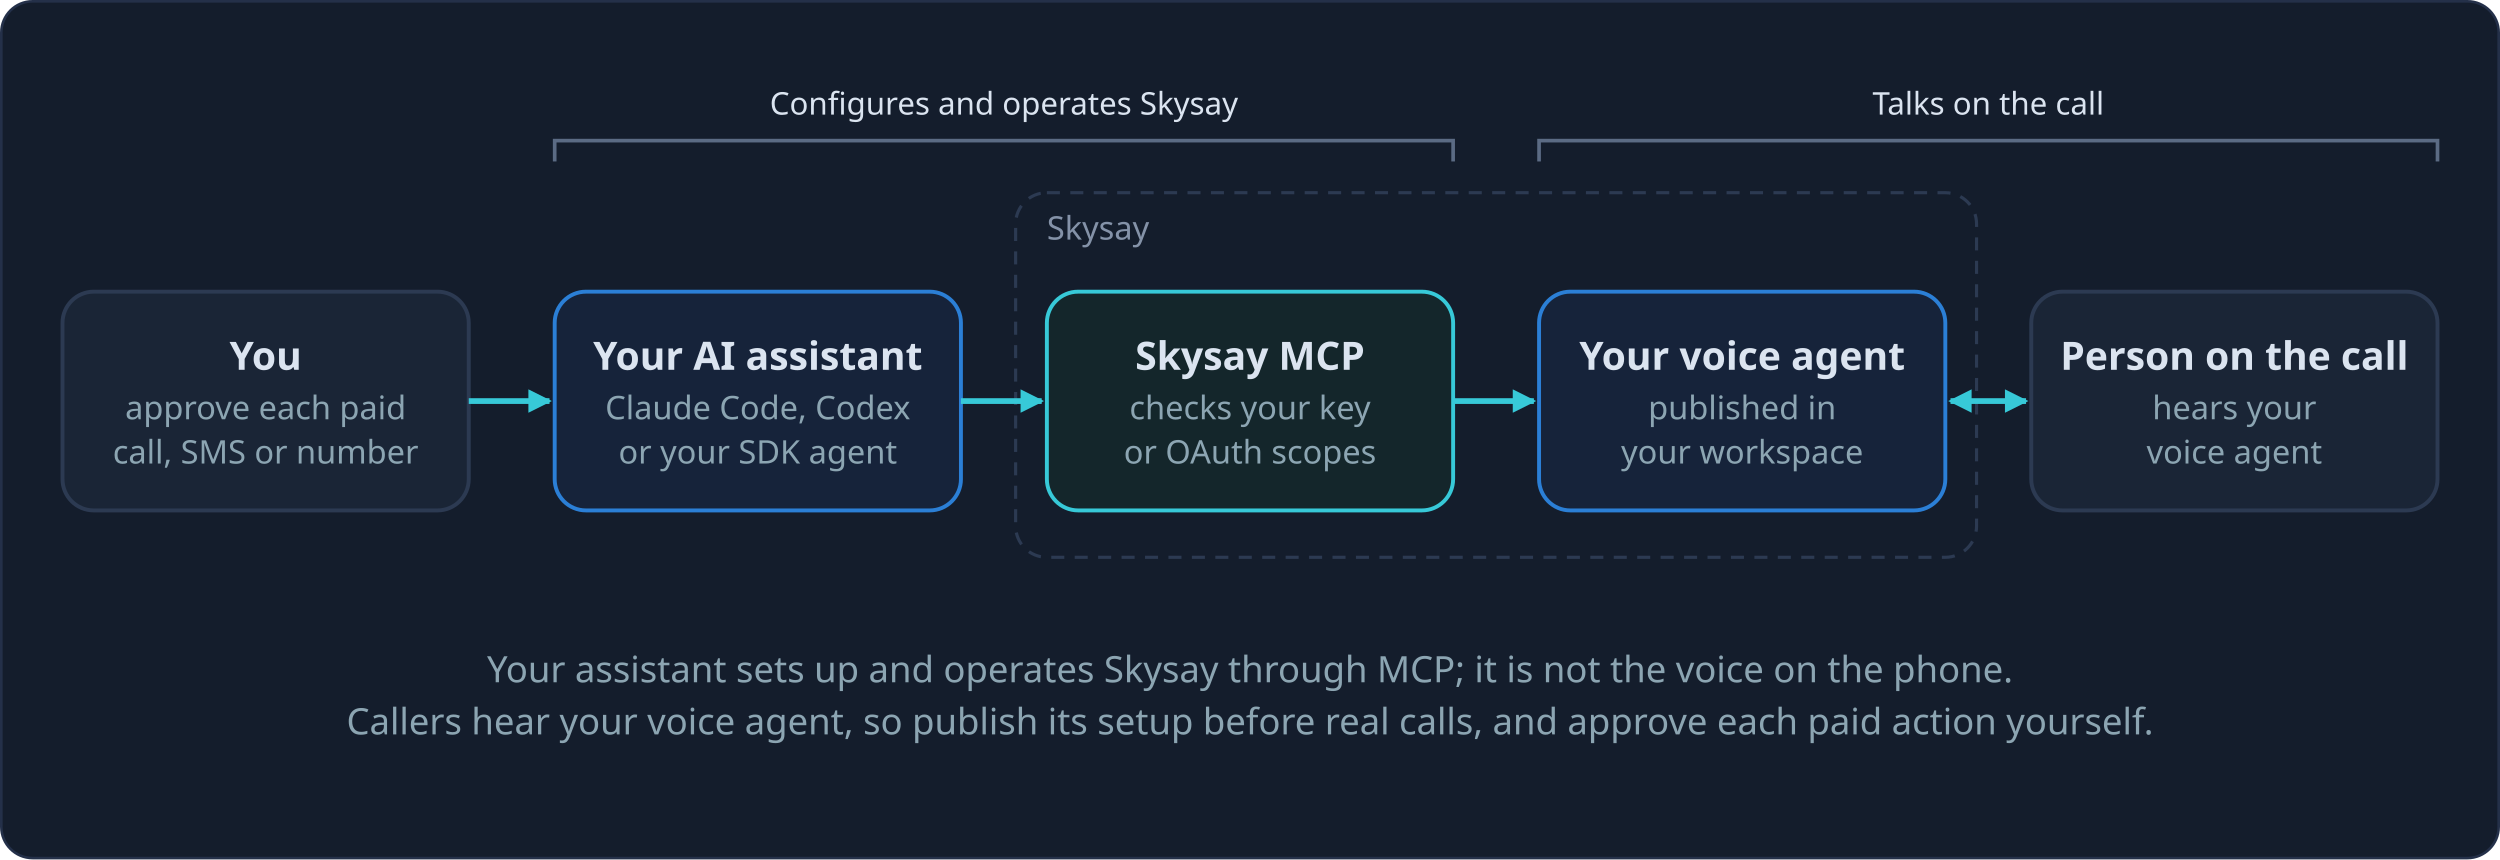
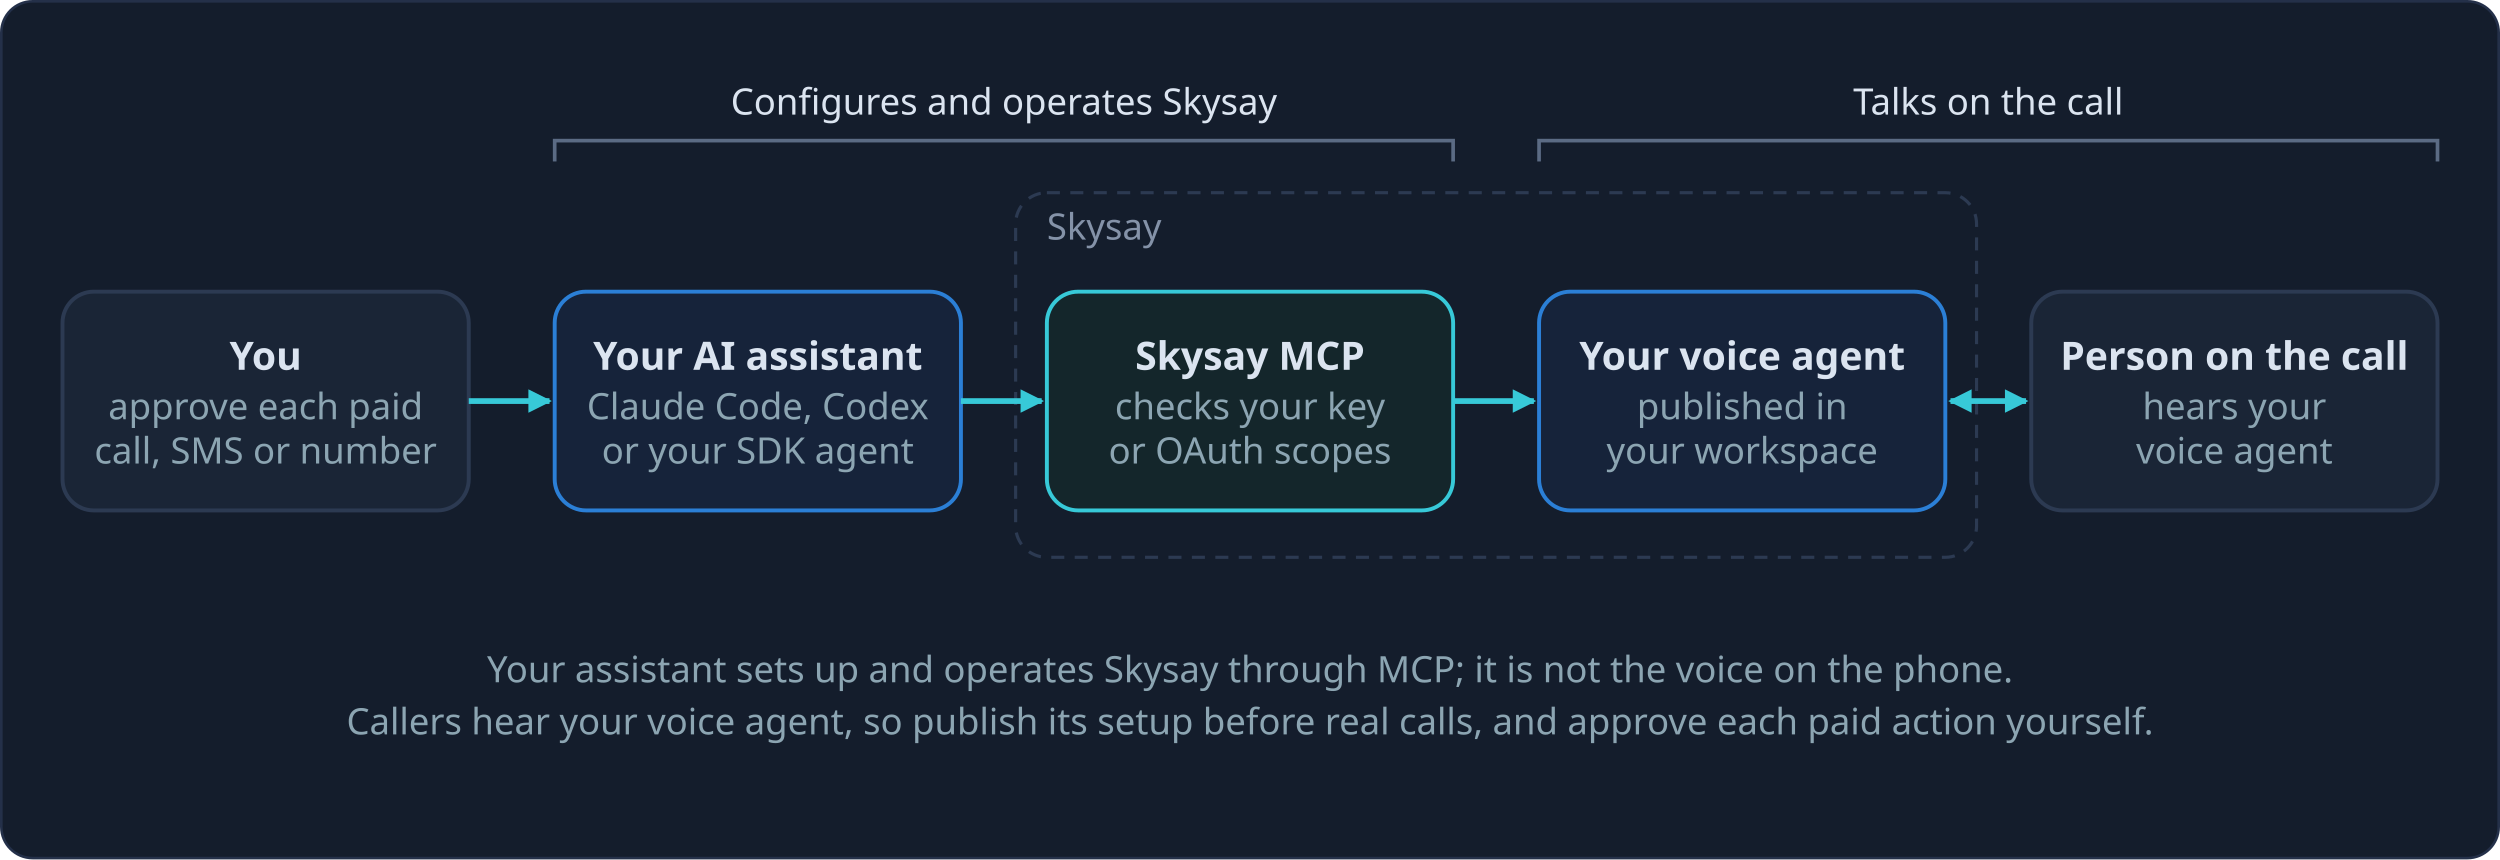
<svg xmlns="http://www.w3.org/2000/svg" viewBox="0 0 960 330" width="960" height="330" role="img">
  <defs>
    <marker id="am" viewBox="0 0 10 10" refX="9" refY="5" markerWidth="9" markerHeight="9" markerUnits="userSpaceOnUse" orient="auto">
      <path d="M0,0 L10,5 L0,10 z" fill="#37c9d8" />
    </marker>
    <marker id="ams" viewBox="0 0 10 10" refX="9" refY="5" markerWidth="9" markerHeight="9" markerUnits="userSpaceOnUse" orient="auto-start-reverse">
      <path d="M0,0 L10,5 L0,10 z" fill="#37c9d8" />
    </marker>
    <marker id="as" viewBox="0 0 10 10" refX="9" refY="5" markerWidth="9" markerHeight="9" markerUnits="userSpaceOnUse" orient="auto">
      <path d="M0,0 L10,5 L0,10 z" fill="#8492a8" />
    </marker>
    <marker id="ass" viewBox="0 0 10 10" refX="9" refY="5" markerWidth="9" markerHeight="9" markerUnits="userSpaceOnUse" orient="auto-start-reverse">
      <path d="M0,0 L10,5 L0,10 z" fill="#8492a8" />
    </marker>
    <marker id="af" viewBox="0 0 10 10" refX="9" refY="5" markerWidth="9" markerHeight="9" markerUnits="userSpaceOnUse" orient="auto">
      <path d="M0,0 L10,5 L0,10 z" fill="#ff6b6b" />
    </marker>
    <marker id="afs" viewBox="0 0 10 10" refX="9" refY="5" markerWidth="9" markerHeight="9" markerUnits="userSpaceOnUse" orient="auto-start-reverse">
      <path d="M0,0 L10,5 L0,10 z" fill="#ff6b6b" />
    </marker>
  </defs>
  <rect x="0.5" y="0.5" width="959" height="329" rx="12" fill="#141d2c" stroke="#243049" stroke-width="1" />
  <rect x="390" y="74" width="369" height="140" rx="12" fill="none" stroke="#2c3a52" stroke-width="1.2" stroke-dasharray="5 4" />
-   <text x="402" y="92" font-family="'Geist Variable', ui-sans-serif, system-ui, sans-serif" font-size="12.5" fill="#8492a8" text-anchor="start">Skysay</text>
+   <text x="402" y="92" font-family="'Geist Variable', ui-sans-serif, system-ui, sans-serif" font-size="14" fill="#8492a8" text-anchor="start">Skysay</text>
  <rect x="24" y="112" width="156" height="84" rx="12" fill="#1a2536" stroke="#2c3a52" stroke-width="1.5" />
  <text x="102.0" y="142.0" font-family="'Geist Variable', ui-sans-serif, system-ui, sans-serif" font-size="15" fill="#dbe4f0" font-weight="600" text-anchor="middle">You</text>
-   <text x="102.0" y="161.0" font-family="'Geist Variable', ui-sans-serif, system-ui, sans-serif" font-size="12.5" fill="#8ca5b2" text-anchor="middle">approve each paid</text>
-   <text x="102.0" y="178.0" font-family="'Geist Variable', ui-sans-serif, system-ui, sans-serif" font-size="12.5" fill="#8ca5b2" text-anchor="middle">call, SMS or number</text>
+   <text x="102.0" y="161.0" font-family="'Geist Variable', ui-sans-serif, system-ui, sans-serif" font-size="14" fill="#8ca5b2" text-anchor="middle">approve each paid</text>
+   <text x="102.0" y="178.0" font-family="'Geist Variable', ui-sans-serif, system-ui, sans-serif" font-size="14" fill="#8ca5b2" text-anchor="middle">call, SMS or number</text>
  <rect x="213" y="112" width="156" height="84" rx="12" fill="#16233a" stroke="#2b7fd6" stroke-width="1.5" />
  <text x="291.0" y="142.0" font-family="'Geist Variable', ui-sans-serif, system-ui, sans-serif" font-size="15" fill="#dbe4f0" font-weight="600" text-anchor="middle">Your AI assistant</text>
-   <text x="291.0" y="161.0" font-family="'Geist Variable', ui-sans-serif, system-ui, sans-serif" font-size="12.5" fill="#8ca5b2" text-anchor="middle">Claude Code, Codex</text>
-   <text x="291.0" y="178.0" font-family="'Geist Variable', ui-sans-serif, system-ui, sans-serif" font-size="12.5" fill="#8ca5b2" text-anchor="middle">or your SDK agent</text>
+   <text x="291.0" y="161.0" font-family="'Geist Variable', ui-sans-serif, system-ui, sans-serif" font-size="14" fill="#8ca5b2" text-anchor="middle">Claude Code, Codex</text>
+   <text x="291.0" y="178.0" font-family="'Geist Variable', ui-sans-serif, system-ui, sans-serif" font-size="14" fill="#8ca5b2" text-anchor="middle">or your SDK agent</text>
  <rect x="402" y="112" width="156" height="84" rx="12" fill="#14262b" stroke="#37c9d8" stroke-width="1.5" />
  <text x="480.0" y="142.0" font-family="'Geist Variable', ui-sans-serif, system-ui, sans-serif" font-size="15" fill="#dbe4f0" font-weight="600" text-anchor="middle">Skysay MCP</text>
-   <text x="480.0" y="161.0" font-family="'Geist Variable', ui-sans-serif, system-ui, sans-serif" font-size="12.5" fill="#8ca5b2" text-anchor="middle">checks your key</text>
-   <text x="480.0" y="178.0" font-family="'Geist Variable', ui-sans-serif, system-ui, sans-serif" font-size="12.5" fill="#8ca5b2" text-anchor="middle">or OAuth scopes</text>
+   <text x="480.0" y="161.0" font-family="'Geist Variable', ui-sans-serif, system-ui, sans-serif" font-size="14" fill="#8ca5b2" text-anchor="middle">checks your key</text>
+   <text x="480.0" y="178.0" font-family="'Geist Variable', ui-sans-serif, system-ui, sans-serif" font-size="14" fill="#8ca5b2" text-anchor="middle">or OAuth scopes</text>
  <rect x="591" y="112" width="156" height="84" rx="12" fill="#16233a" stroke="#2b7fd6" stroke-width="1.5" />
  <text x="669.0" y="142.0" font-family="'Geist Variable', ui-sans-serif, system-ui, sans-serif" font-size="15" fill="#dbe4f0" font-weight="600" text-anchor="middle">Your voice agent</text>
-   <text x="669.0" y="161.0" font-family="'Geist Variable', ui-sans-serif, system-ui, sans-serif" font-size="12.5" fill="#8ca5b2" text-anchor="middle">published in</text>
-   <text x="669.0" y="178.0" font-family="'Geist Variable', ui-sans-serif, system-ui, sans-serif" font-size="12.5" fill="#8ca5b2" text-anchor="middle">your workspace</text>
+   <text x="669.0" y="161.0" font-family="'Geist Variable', ui-sans-serif, system-ui, sans-serif" font-size="14" fill="#8ca5b2" text-anchor="middle">published in</text>
+   <text x="669.0" y="178.0" font-family="'Geist Variable', ui-sans-serif, system-ui, sans-serif" font-size="14" fill="#8ca5b2" text-anchor="middle">your workspace</text>
  <rect x="780" y="112" width="156" height="84" rx="12" fill="#1a2536" stroke="#2c3a52" stroke-width="1.5" />
  <text x="858.0" y="142.0" font-family="'Geist Variable', ui-sans-serif, system-ui, sans-serif" font-size="15" fill="#dbe4f0" font-weight="600" text-anchor="middle">Person on the call</text>
-   <text x="858.0" y="161.0" font-family="'Geist Variable', ui-sans-serif, system-ui, sans-serif" font-size="12.5" fill="#8ca5b2" text-anchor="middle">hears your</text>
-   <text x="858.0" y="178.0" font-family="'Geist Variable', ui-sans-serif, system-ui, sans-serif" font-size="12.5" fill="#8ca5b2" text-anchor="middle">voice agent</text>
+   <text x="858.0" y="161.0" font-family="'Geist Variable', ui-sans-serif, system-ui, sans-serif" font-size="14" fill="#8ca5b2" text-anchor="middle">hears your</text>
+   <text x="858.0" y="178.0" font-family="'Geist Variable', ui-sans-serif, system-ui, sans-serif" font-size="14" fill="#8ca5b2" text-anchor="middle">voice agent</text>
  <polyline points="180,154 211,154" fill="none" stroke="#37c9d8" stroke-width="2.2" stroke-linejoin="round" marker-end="url(#am)" />
  <polyline points="369,154 400,154" fill="none" stroke="#37c9d8" stroke-width="2.2" stroke-linejoin="round" marker-end="url(#am)" />
  <polyline points="558,154 589,154" fill="none" stroke="#37c9d8" stroke-width="2.2" stroke-linejoin="round" marker-end="url(#am)" />
  <polyline points="749,154 778,154" fill="none" stroke="#37c9d8" stroke-width="2.2" stroke-linejoin="round" marker-start="url(#ams)" marker-end="url(#am)" />
  <polyline points="213,62 213,54 558,54 558,62" fill="none" stroke="#5b6b84" stroke-width="1.4" />
-   <text x="385.5" y="44" font-family="'Geist Variable', ui-sans-serif, system-ui, sans-serif" font-size="12" fill="#dbe4f0" text-anchor="middle">Configures and operates Skysay</text>
+   <text x="385.5" y="44" font-family="'Geist Variable', ui-sans-serif, system-ui, sans-serif" font-size="14" fill="#dbe4f0" text-anchor="middle">Configures and operates Skysay</text>
  <polyline points="591,62 591,54 936,54 936,62" fill="none" stroke="#5b6b84" stroke-width="1.4" />
-   <text x="763.5" y="44" font-family="'Geist Variable', ui-sans-serif, system-ui, sans-serif" font-size="12" fill="#dbe4f0" text-anchor="middle">Talks on the call</text>
+   <text x="763.5" y="44" font-family="'Geist Variable', ui-sans-serif, system-ui, sans-serif" font-size="14" fill="#dbe4f0" text-anchor="middle">Talks on the call</text>
  <text x="480.0" y="262" font-family="'Geist Variable', ui-sans-serif, system-ui, sans-serif" font-size="14" fill="#8ca5b2" text-anchor="middle">Your assistant sets up and operates Skysay through MCP; it is not the voice on the phone.</text>
  <text x="480.0" y="282" font-family="'Geist Variable', ui-sans-serif, system-ui, sans-serif" font-size="14" fill="#8ca5b2" text-anchor="middle">Callers hear your voice agent, so publish its setup before real calls, and approve each paid action yourself.</text>
</svg>
